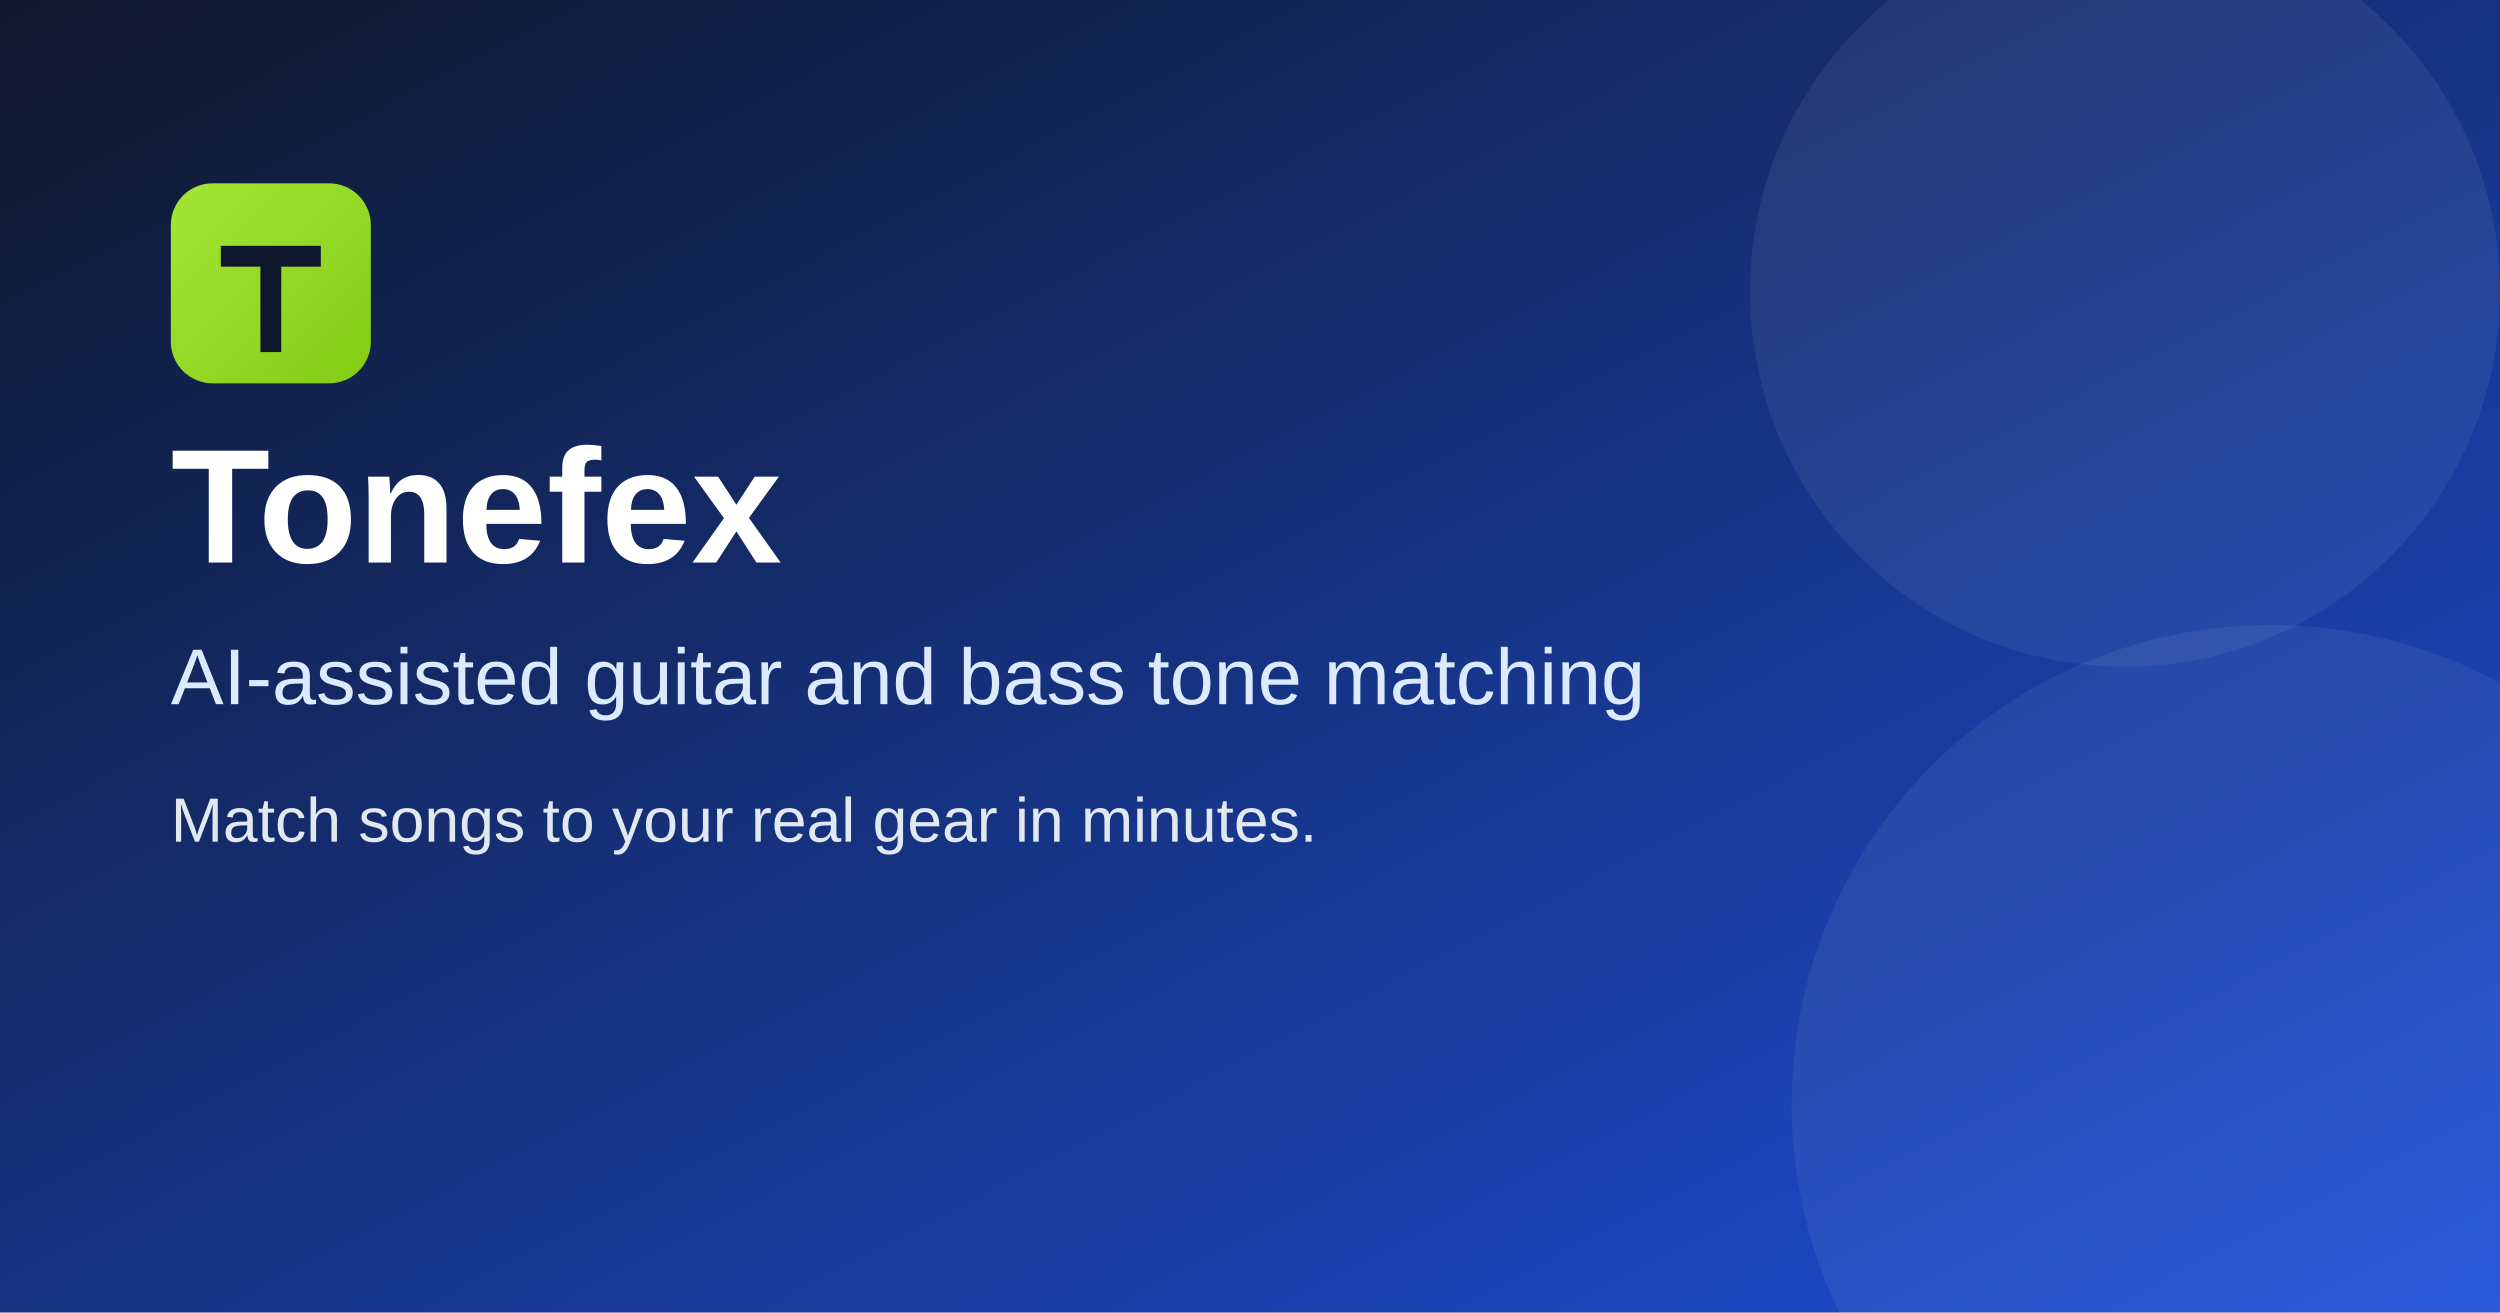
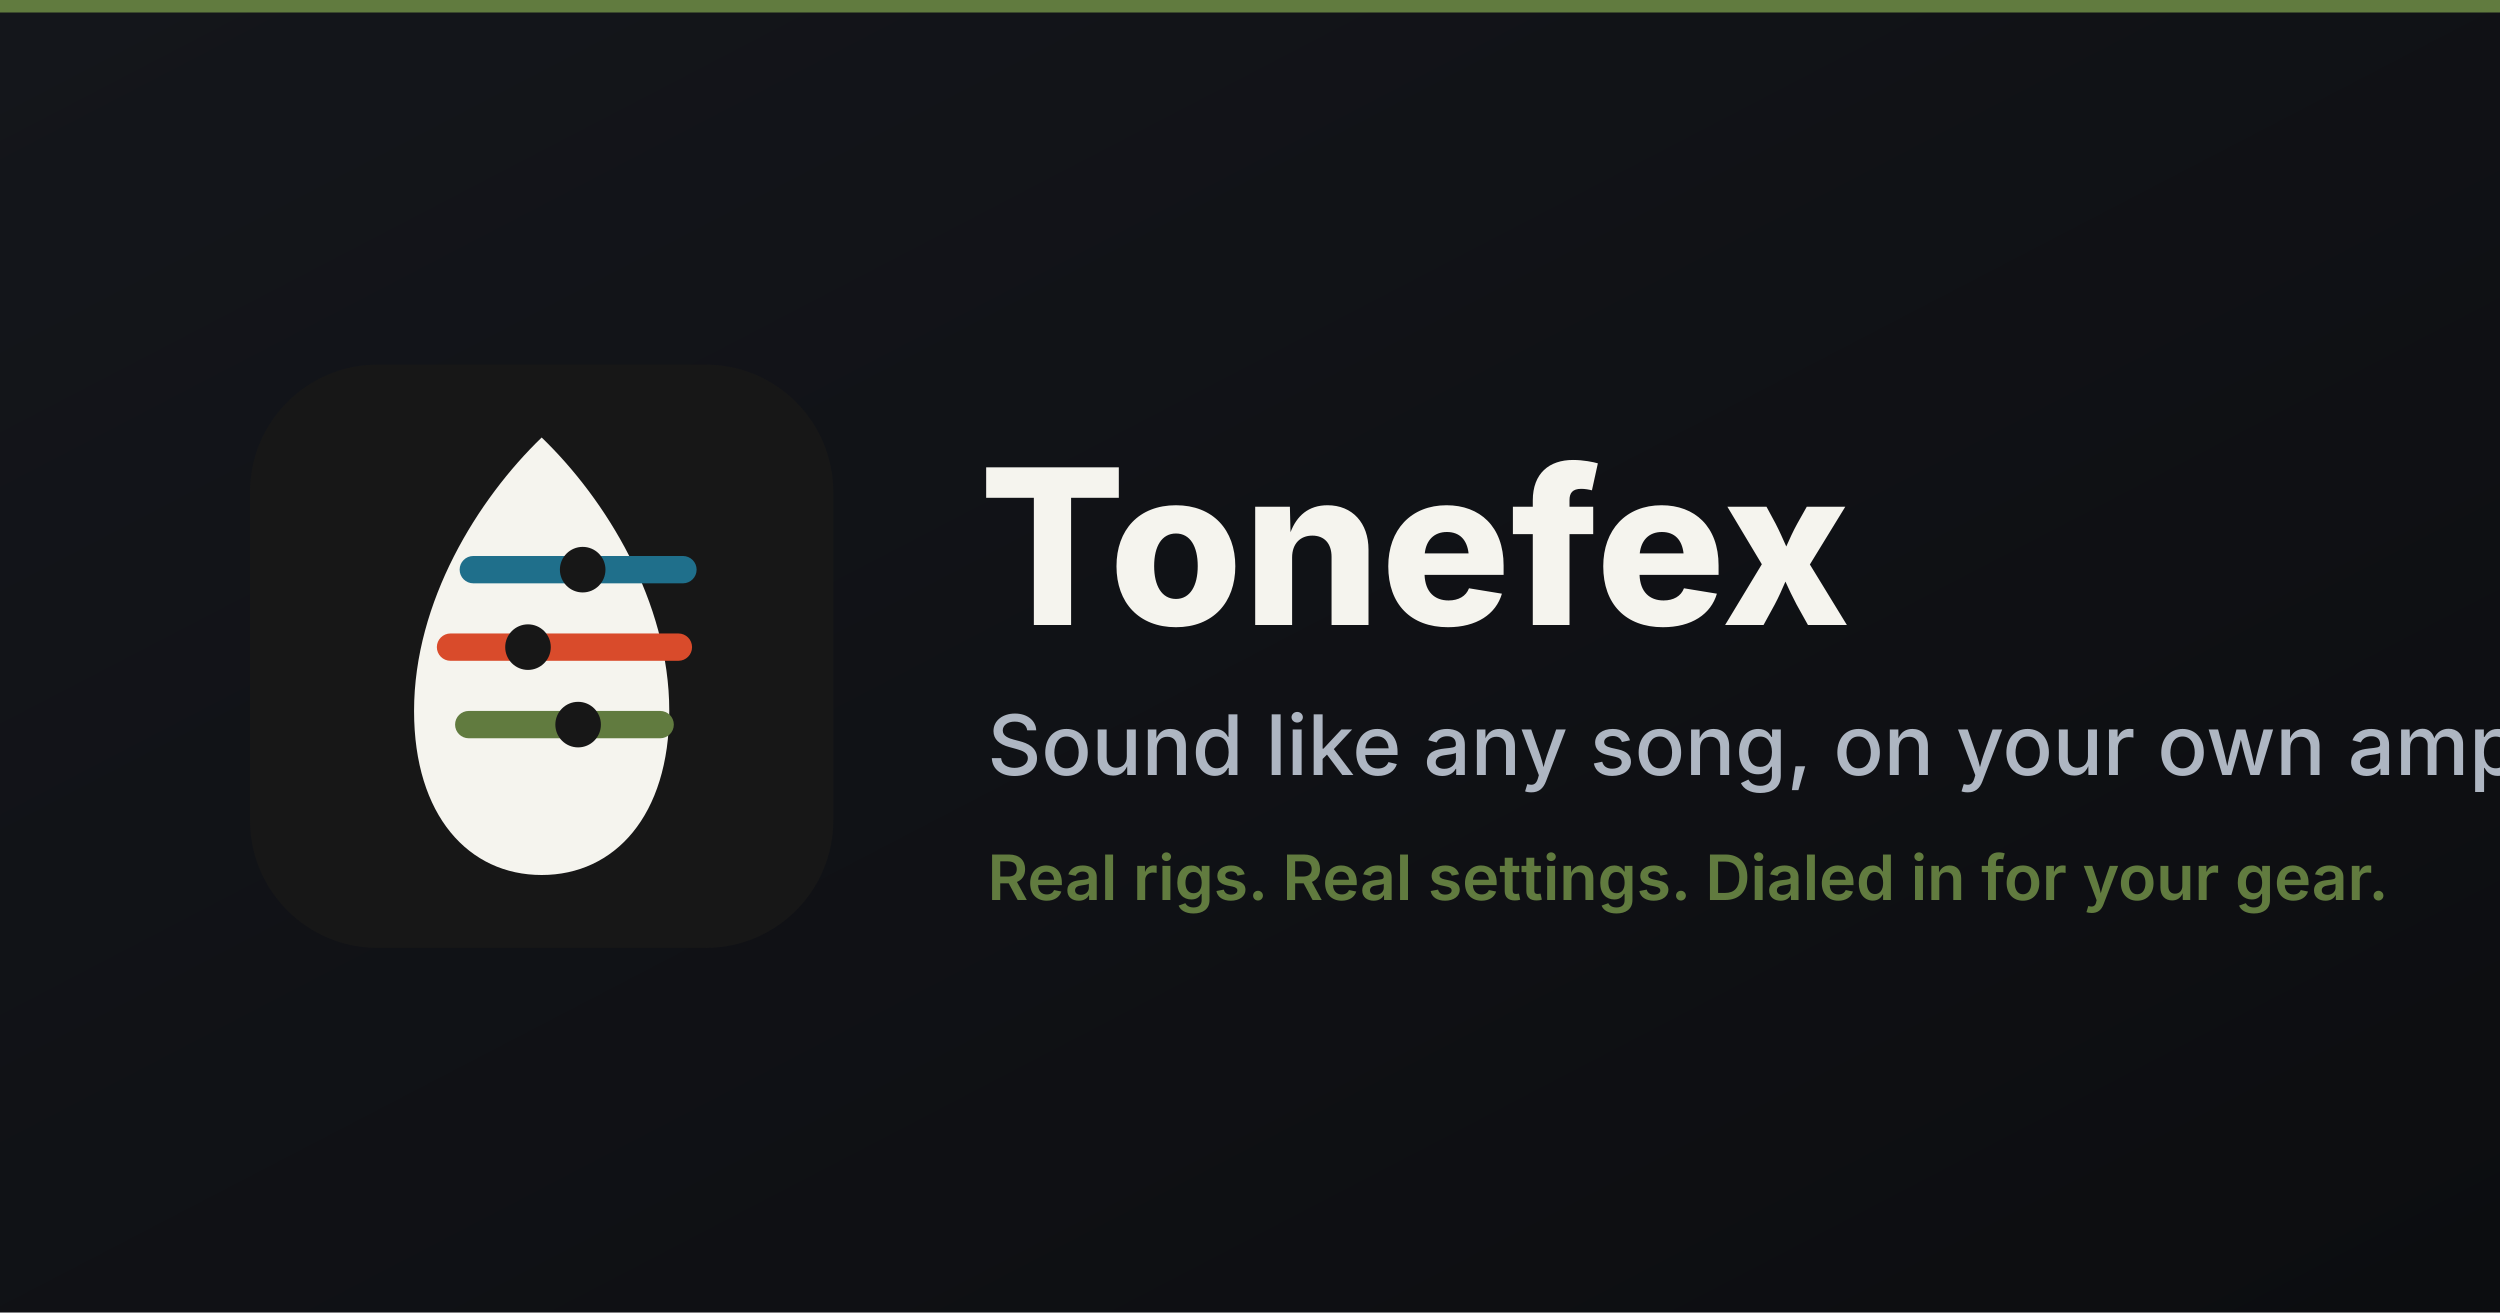
- <svg xmlns="http://www.w3.org/2000/svg" viewBox="0 0 1200 630" role="img" aria-label="Tonefex Open Graph image">
+ <svg xmlns="http://www.w3.org/2000/svg" viewBox="0 0 1200 630" role="img" aria-label="Tonefex — Sound like any song, on your own amp">
  <defs>
    <linearGradient id="ogBg" x1="0" x2="1" y1="0" y2="1">
-       <stop offset="0%" stop-color="#0f172a" />
-       <stop offset="100%" stop-color="#1d4ed8" />
-     </linearGradient>
-     <linearGradient id="ogAccent" x1="0" x2="1" y1="0" y2="1">
-       <stop offset="0%" stop-color="#a3e635" />
-       <stop offset="100%" stop-color="#84cc16" />
+       <stop offset="0%" stop-color="#14161b" />
+       <stop offset="100%" stop-color="#0c0d10" />
    </linearGradient>
  </defs>
  <rect width="1200" height="630" fill="url(#ogBg)" />
-   <circle cx="1020" cy="140" r="180" fill="#ffffff10" />
-   <circle cx="1090" cy="530" r="230" fill="#ffffff10" />
-   <rect x="82" y="88" width="96" height="96" rx="20" fill="url(#ogAccent)" />
-   <path d="M106 118h48v10h-19v41h-10v-41h-19z" fill="#0f172a" />
-   <text x="82" y="270" fill="#ffffff" font-size="78" font-family="Segoe UI, Arial, sans-serif" font-weight="700">
-     Tonefex
-   </text>
-   <text x="82" y="338" fill="#dbeafe" font-size="38" font-family="Segoe UI, Arial, sans-serif" font-weight="500">
-     AI-assisted guitar and bass tone matching
-   </text>
-   <text x="82" y="404" fill="#e2e8f0" font-size="30" font-family="Segoe UI, Arial, sans-serif">
-     Match songs to your real gear in minutes.
-   </text>
+   <rect x="0" y="0" width="1200" height="6" fill="#617B3F" />
+   <g transform="translate(120 175) scale(1.09375)">
+     <rect width="256" height="256" rx="56" fill="#171717" />
+     <path d="M128 32C100 59 72 104 72 152C72 198 96 224 128 224C160 224 184 198 184 152C184 104 156 59 128 32Z" fill="#F5F4EE" />
+     <rect x="92" y="84" width="104" height="12" rx="6" fill="#1F6F8B" />
+     <circle cx="146" cy="90" r="10" fill="#171717" />
+     <rect x="82" y="118" width="112" height="12" rx="6" fill="#D94B2B" />
+     <circle cx="122" cy="124" r="10" fill="#171717" />
+     <rect x="90" y="152" width="96" height="12" rx="6" fill="#617B3F" />
+     <circle cx="144" cy="158" r="10" fill="#171717" />
+   </g>
+   <text x="470" y="300" font-family="Inter, Segoe UI, Arial, sans-serif" font-size="104" font-weight="800" fill="#F5F4EE">Tonefex</text>
+   <text x="474" y="372" font-family="Inter, Segoe UI, Arial, sans-serif" font-size="40" font-weight="500" fill="#AEB6C2">Sound like any song, on your own amp.</text>
+   <text x="474" y="432" font-family="Inter, Segoe UI, Arial, sans-serif" font-size="30" font-weight="600" fill="#617B3F">Real rigs. Real settings. Dialed in for your gear.</text>
</svg>
